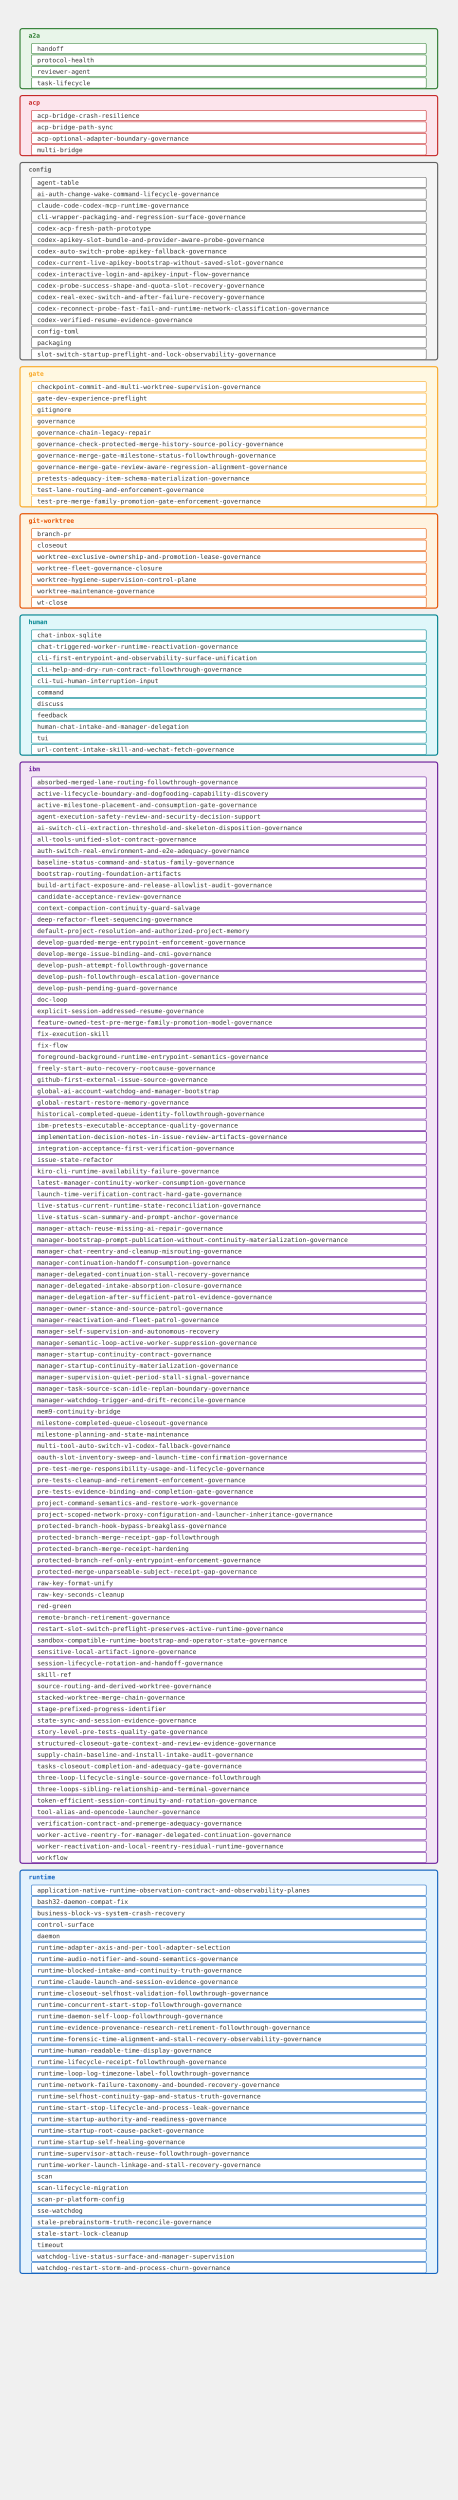
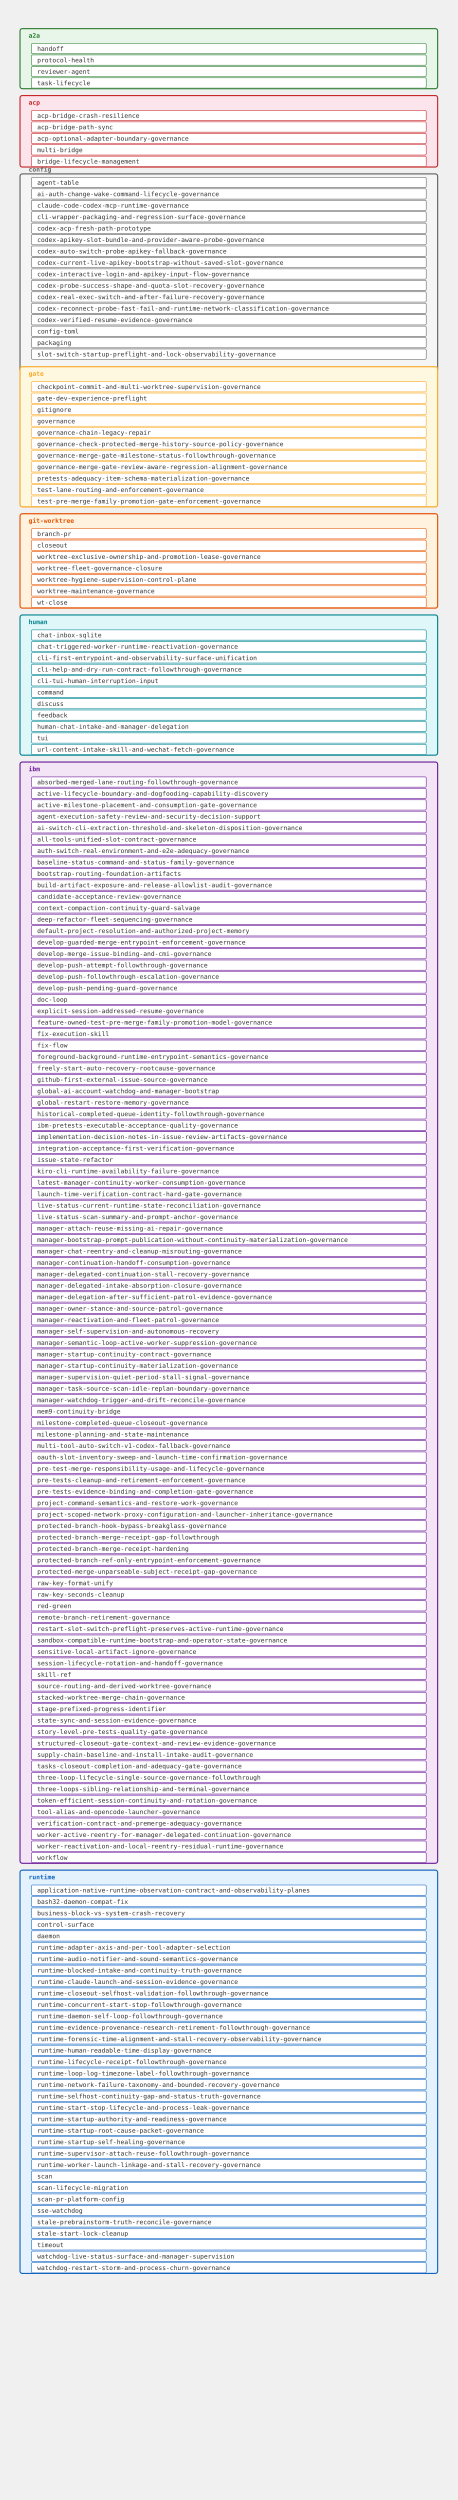
<svg xmlns="http://www.w3.org/2000/svg" viewBox="0 0 800 4370" width="800">
  <style>text { font-family: monospace; font-size: 11px; }</style>
  <rect id="epic-a2a" x="35" y="50" width="730" height="105" fill="#e8f5e9" stroke="#2e7d32" stroke-width="2" rx="4" />
  <text x="50" y="66" font-size="14" font-weight="bold" fill="#2e7d32">a2a</text>
  <rect id="story-handoff" x="55" y="76" width="690" height="18" fill="#fff" stroke="#2e7d32" stroke-width="1" rx="2" />
  <text x="65" y="89" fill="#333">handoff</text>
  <rect id="story-protocol-health" x="55" y="96" width="690" height="18" fill="#fff" stroke="#2e7d32" stroke-width="1" rx="2" />
  <text x="65" y="109" fill="#333">protocol-health</text>
  <rect id="story-reviewer-agent" x="55" y="116" width="690" height="18" fill="#fff" stroke="#2e7d32" stroke-width="1" rx="2" />
  <text x="65" y="129" fill="#333">reviewer-agent</text>
  <rect id="story-task-lifecycle" x="55" y="136" width="690" height="18" fill="#fff" stroke="#2e7d32" stroke-width="1" rx="2" />
  <text x="65" y="149" fill="#333">task-lifecycle</text>
-   <rect id="epic-acp" x="35" y="167" width="730" height="105" fill="#fce4ec" stroke="#c62828" stroke-width="2" rx="4" />
+   <rect id="epic-acp" x="35" y="167" width="730" height="125" fill="#fce4ec" stroke="#c62828" stroke-width="2" rx="4" />
  <text x="50" y="183" font-size="14" font-weight="bold" fill="#c62828">acp</text>
  <rect id="story-acp-bridge-crash-resilience" x="55" y="193" width="690" height="18" fill="#fff" stroke="#c62828" stroke-width="1" rx="2" />
  <text x="65" y="206" fill="#333">acp-bridge-crash-resilience</text>
  <rect id="story-acp-bridge-path-sync" x="55" y="213" width="690" height="18" fill="#fff" stroke="#c62828" stroke-width="1" rx="2" />
  <text x="65" y="226" fill="#333">acp-bridge-path-sync</text>
  <rect id="story-acp-optional-adapter-boundary-governance" x="55" y="233" width="690" height="18" fill="#fff" stroke="#c62828" stroke-width="1" rx="2" />
  <text x="65" y="246" fill="#333">acp-optional-adapter-boundary-governance</text>
  <rect id="story-multi-bridge" x="55" y="253" width="690" height="18" fill="#fff" stroke="#c62828" stroke-width="1" rx="2" />
  <text x="65" y="266" fill="#333">multi-bridge</text>
-   <rect id="epic-config" x="35" y="284" width="730" height="345" fill="#f5f5f5" stroke="#616161" stroke-width="2" rx="4" />
+   <rect id="story-bridge-lifecycle-management" x="55" y="273" width="690" height="18" fill="#fff" stroke="#c62828" stroke-width="1" rx="2" />
+   <text x="65" y="286" fill="#333">bridge-lifecycle-management</text>
+   <rect id="epic-config" x="35" y="304" width="730" height="345" fill="#f5f5f5" stroke="#616161" stroke-width="2" rx="4" />
  <text x="50" y="300" font-size="14" font-weight="bold" fill="#616161">config</text>
  <rect id="story-agent-table" x="55" y="310" width="690" height="18" fill="#fff" stroke="#616161" stroke-width="1" rx="2" />
  <text x="65" y="323" fill="#333">agent-table</text>
  <rect id="story-ai-auth-change-wake-command-lifecycle-governance" x="55" y="330" width="690" height="18" fill="#fff" stroke="#616161" stroke-width="1" rx="2" />
  <text x="65" y="343" fill="#333">ai-auth-change-wake-command-lifecycle-governance</text>
  <rect id="story-claude-code-codex-mcp-runtime-governance" x="55" y="350" width="690" height="18" fill="#fff" stroke="#616161" stroke-width="1" rx="2" />
  <text x="65" y="363" fill="#333">claude-code-codex-mcp-runtime-governance</text>
  <rect id="story-cli-wrapper-packaging-and-regression-surface-governance" x="55" y="370" width="690" height="18" fill="#fff" stroke="#616161" stroke-width="1" rx="2" />
  <text x="65" y="383" fill="#333">cli-wrapper-packaging-and-regression-surface-governance</text>
  <rect id="story-codex-acp-fresh-path-prototype" x="55" y="390" width="690" height="18" fill="#fff" stroke="#616161" stroke-width="1" rx="2" />
  <text x="65" y="403" fill="#333">codex-acp-fresh-path-prototype</text>
  <rect id="story-codex-apikey-slot-bundle-and-provider-aware-probe-governance" x="55" y="410" width="690" height="18" fill="#fff" stroke="#616161" stroke-width="1" rx="2" />
  <text x="65" y="423" fill="#333">codex-apikey-slot-bundle-and-provider-aware-probe-governance</text>
  <rect id="story-codex-auto-switch-probe-apikey-fallback-governance" x="55" y="430" width="690" height="18" fill="#fff" stroke="#616161" stroke-width="1" rx="2" />
  <text x="65" y="443" fill="#333">codex-auto-switch-probe-apikey-fallback-governance</text>
  <rect id="story-codex-current-live-apikey-bootstrap-without-saved-slot-governance" x="55" y="450" width="690" height="18" fill="#fff" stroke="#616161" stroke-width="1" rx="2" />
  <text x="65" y="463" fill="#333">codex-current-live-apikey-bootstrap-without-saved-slot-governance</text>
  <rect id="story-codex-interactive-login-and-apikey-input-flow-governance" x="55" y="470" width="690" height="18" fill="#fff" stroke="#616161" stroke-width="1" rx="2" />
  <text x="65" y="483" fill="#333">codex-interactive-login-and-apikey-input-flow-governance</text>
  <rect id="story-codex-probe-success-shape-and-quota-slot-recovery-governance" x="55" y="490" width="690" height="18" fill="#fff" stroke="#616161" stroke-width="1" rx="2" />
  <text x="65" y="503" fill="#333">codex-probe-success-shape-and-quota-slot-recovery-governance</text>
  <rect id="story-codex-real-exec-switch-and-after-failure-recovery-governance" x="55" y="510" width="690" height="18" fill="#fff" stroke="#616161" stroke-width="1" rx="2" />
  <text x="65" y="523" fill="#333">codex-real-exec-switch-and-after-failure-recovery-governance</text>
  <rect id="story-codex-reconnect-probe-fast-fail-and-runtime-network-classification-governance" x="55" y="530" width="690" height="18" fill="#fff" stroke="#616161" stroke-width="1" rx="2" />
  <text x="65" y="543" fill="#333">codex-reconnect-probe-fast-fail-and-runtime-network-classification-governance</text>
  <rect id="story-codex-verified-resume-evidence-governance" x="55" y="550" width="690" height="18" fill="#fff" stroke="#616161" stroke-width="1" rx="2" />
  <text x="65" y="563" fill="#333">codex-verified-resume-evidence-governance</text>
  <rect id="story-config-toml" x="55" y="570" width="690" height="18" fill="#fff" stroke="#616161" stroke-width="1" rx="2" />
  <text x="65" y="583" fill="#333">config-toml</text>
  <rect id="story-packaging" x="55" y="590" width="690" height="18" fill="#fff" stroke="#616161" stroke-width="1" rx="2" />
  <text x="65" y="603" fill="#333">packaging</text>
  <rect id="story-slot-switch-startup-preflight-and-lock-observability-governance" x="55" y="610" width="690" height="18" fill="#fff" stroke="#616161" stroke-width="1" rx="2" />
  <text x="65" y="623" fill="#333">slot-switch-startup-preflight-and-lock-observability-governance</text>
  <rect id="epic-gate" x="35" y="641" width="730" height="245" fill="#fff8e1" stroke="#f9a825" stroke-width="2" rx="4" />
  <text x="50" y="657" font-size="14" font-weight="bold" fill="#f9a825">gate</text>
  <rect id="story-checkpoint-commit-and-multi-worktree-supervision-governance" x="55" y="667" width="690" height="18" fill="#fff" stroke="#f9a825" stroke-width="1" rx="2" />
  <text x="65" y="680" fill="#333">checkpoint-commit-and-multi-worktree-supervision-governance</text>
  <rect id="story-gate-dev-experience-preflight" x="55" y="687" width="690" height="18" fill="#fff" stroke="#f9a825" stroke-width="1" rx="2" />
  <text x="65" y="700" fill="#333">gate-dev-experience-preflight</text>
  <rect id="story-gitignore" x="55" y="707" width="690" height="18" fill="#fff" stroke="#f9a825" stroke-width="1" rx="2" />
  <text x="65" y="720" fill="#333">gitignore</text>
  <rect id="story-governance" x="55" y="727" width="690" height="18" fill="#fff" stroke="#f9a825" stroke-width="1" rx="2" />
  <text x="65" y="740" fill="#333">governance</text>
  <rect id="story-governance-chain-legacy-repair" x="55" y="747" width="690" height="18" fill="#fff" stroke="#f9a825" stroke-width="1" rx="2" />
  <text x="65" y="760" fill="#333">governance-chain-legacy-repair</text>
  <rect id="story-governance-check-protected-merge-history-source-policy-governance" x="55" y="767" width="690" height="18" fill="#fff" stroke="#f9a825" stroke-width="1" rx="2" />
  <text x="65" y="780" fill="#333">governance-check-protected-merge-history-source-policy-governance</text>
  <rect id="story-governance-merge-gate-milestone-status-followthrough-governance" x="55" y="787" width="690" height="18" fill="#fff" stroke="#f9a825" stroke-width="1" rx="2" />
  <text x="65" y="800" fill="#333">governance-merge-gate-milestone-status-followthrough-governance</text>
  <rect id="story-governance-merge-gate-review-aware-regression-alignment-governance" x="55" y="807" width="690" height="18" fill="#fff" stroke="#f9a825" stroke-width="1" rx="2" />
  <text x="65" y="820" fill="#333">governance-merge-gate-review-aware-regression-alignment-governance</text>
  <rect id="story-pretests-adequacy-item-schema-materialization-governance" x="55" y="827" width="690" height="18" fill="#fff" stroke="#f9a825" stroke-width="1" rx="2" />
  <text x="65" y="840" fill="#333">pretests-adequacy-item-schema-materialization-governance</text>
  <rect id="story-test-lane-routing-and-enforcement-governance" x="55" y="847" width="690" height="18" fill="#fff" stroke="#f9a825" stroke-width="1" rx="2" />
  <text x="65" y="860" fill="#333">test-lane-routing-and-enforcement-governance</text>
  <rect id="story-test-pre-merge-family-promotion-gate-enforcement-governance" x="55" y="867" width="690" height="18" fill="#fff" stroke="#f9a825" stroke-width="1" rx="2" />
  <text x="65" y="880" fill="#333">test-pre-merge-family-promotion-gate-enforcement-governance</text>
  <rect id="epic-git-worktree" x="35" y="898" width="730" height="165" fill="#fff3e0" stroke="#e65100" stroke-width="2" rx="4" />
  <text x="50" y="914" font-size="14" font-weight="bold" fill="#e65100">git-worktree</text>
  <rect id="story-branch-pr" x="55" y="924" width="690" height="18" fill="#fff" stroke="#e65100" stroke-width="1" rx="2" />
  <text x="65" y="937" fill="#333">branch-pr</text>
  <rect id="story-closeout" x="55" y="944" width="690" height="18" fill="#fff" stroke="#e65100" stroke-width="1" rx="2" />
  <text x="65" y="957" fill="#333">closeout</text>
  <rect id="story-worktree-exclusive-ownership-and-promotion-lease-governance" x="55" y="964" width="690" height="18" fill="#fff" stroke="#e65100" stroke-width="1" rx="2" />
  <text x="65" y="977" fill="#333">worktree-exclusive-ownership-and-promotion-lease-governance</text>
  <rect id="story-worktree-fleet-governance-closure" x="55" y="984" width="690" height="18" fill="#fff" stroke="#e65100" stroke-width="1" rx="2" />
  <text x="65" y="997" fill="#333">worktree-fleet-governance-closure</text>
  <rect id="story-worktree-hygiene-supervision-control-plane" x="55" y="1004" width="690" height="18" fill="#fff" stroke="#e65100" stroke-width="1" rx="2" />
  <text x="65" y="1017" fill="#333">worktree-hygiene-supervision-control-plane</text>
  <rect id="story-worktree-maintenance-governance" x="55" y="1024" width="690" height="18" fill="#fff" stroke="#e65100" stroke-width="1" rx="2" />
  <text x="65" y="1037" fill="#333">worktree-maintenance-governance</text>
  <rect id="story-wt-close" x="55" y="1044" width="690" height="18" fill="#fff" stroke="#e65100" stroke-width="1" rx="2" />
  <text x="65" y="1057" fill="#333">wt-close</text>
  <rect id="epic-human" x="35" y="1075" width="730" height="245" fill="#e0f7fa" stroke="#00838f" stroke-width="2" rx="4" />
  <text x="50" y="1091" font-size="14" font-weight="bold" fill="#00838f">human</text>
  <rect id="story-chat-inbox-sqlite" x="55" y="1101" width="690" height="18" fill="#fff" stroke="#00838f" stroke-width="1" rx="2" />
  <text x="65" y="1114" fill="#333">chat-inbox-sqlite</text>
  <rect id="story-chat-triggered-worker-runtime-reactivation-governance" x="55" y="1121" width="690" height="18" fill="#fff" stroke="#00838f" stroke-width="1" rx="2" />
  <text x="65" y="1134" fill="#333">chat-triggered-worker-runtime-reactivation-governance</text>
  <rect id="story-cli-first-entrypoint-and-observability-surface-unification" x="55" y="1141" width="690" height="18" fill="#fff" stroke="#00838f" stroke-width="1" rx="2" />
  <text x="65" y="1154" fill="#333">cli-first-entrypoint-and-observability-surface-unification</text>
  <rect id="story-cli-help-and-dry-run-contract-followthrough-governance" x="55" y="1161" width="690" height="18" fill="#fff" stroke="#00838f" stroke-width="1" rx="2" />
  <text x="65" y="1174" fill="#333">cli-help-and-dry-run-contract-followthrough-governance</text>
  <rect id="story-cli-tui-human-interruption-input" x="55" y="1181" width="690" height="18" fill="#fff" stroke="#00838f" stroke-width="1" rx="2" />
  <text x="65" y="1194" fill="#333">cli-tui-human-interruption-input</text>
  <rect id="story-command" x="55" y="1201" width="690" height="18" fill="#fff" stroke="#00838f" stroke-width="1" rx="2" />
  <text x="65" y="1214" fill="#333">command</text>
  <rect id="story-discuss" x="55" y="1221" width="690" height="18" fill="#fff" stroke="#00838f" stroke-width="1" rx="2" />
  <text x="65" y="1234" fill="#333">discuss</text>
  <rect id="story-feedback" x="55" y="1241" width="690" height="18" fill="#fff" stroke="#00838f" stroke-width="1" rx="2" />
  <text x="65" y="1254" fill="#333">feedback</text>
  <rect id="story-human-chat-intake-and-manager-delegation" x="55" y="1261" width="690" height="18" fill="#fff" stroke="#00838f" stroke-width="1" rx="2" />
  <text x="65" y="1274" fill="#333">human-chat-intake-and-manager-delegation</text>
  <rect id="story-tui" x="55" y="1281" width="690" height="18" fill="#fff" stroke="#00838f" stroke-width="1" rx="2" />
  <text x="65" y="1294" fill="#333">tui</text>
  <rect id="story-url-content-intake-skill-and-wechat-fetch-governance" x="55" y="1301" width="690" height="18" fill="#fff" stroke="#00838f" stroke-width="1" rx="2" />
  <text x="65" y="1314" fill="#333">url-content-intake-skill-and-wechat-fetch-governance</text>
  <rect id="epic-ibm" x="35" y="1332" width="730" height="1925" fill="#f3e5f5" stroke="#6a1b9a" stroke-width="2" rx="4" />
  <text x="50" y="1348" font-size="14" font-weight="bold" fill="#6a1b9a">ibm</text>
  <rect id="story-absorbed-merged-lane-routing-followthrough-governance" x="55" y="1358" width="690" height="18" fill="#fff" stroke="#6a1b9a" stroke-width="1" rx="2" />
  <text x="65" y="1371" fill="#333">absorbed-merged-lane-routing-followthrough-governance</text>
  <rect id="story-active-lifecycle-boundary-and-dogfooding-capability-discovery" x="55" y="1378" width="690" height="18" fill="#fff" stroke="#6a1b9a" stroke-width="1" rx="2" />
  <text x="65" y="1391" fill="#333">active-lifecycle-boundary-and-dogfooding-capability-discovery</text>
  <rect id="story-active-milestone-placement-and-consumption-gate-governance" x="55" y="1398" width="690" height="18" fill="#fff" stroke="#6a1b9a" stroke-width="1" rx="2" />
  <text x="65" y="1411" fill="#333">active-milestone-placement-and-consumption-gate-governance</text>
  <rect id="story-agent-execution-safety-review-and-security-decision-support" x="55" y="1418" width="690" height="18" fill="#fff" stroke="#6a1b9a" stroke-width="1" rx="2" />
  <text x="65" y="1431" fill="#333">agent-execution-safety-review-and-security-decision-support</text>
  <rect id="story-ai-switch-cli-extraction-threshold-and-skeleton-disposition-governance" x="55" y="1438" width="690" height="18" fill="#fff" stroke="#6a1b9a" stroke-width="1" rx="2" />
  <text x="65" y="1451" fill="#333">ai-switch-cli-extraction-threshold-and-skeleton-disposition-governance</text>
  <rect id="story-all-tools-unified-slot-contract-governance" x="55" y="1458" width="690" height="18" fill="#fff" stroke="#6a1b9a" stroke-width="1" rx="2" />
  <text x="65" y="1471" fill="#333">all-tools-unified-slot-contract-governance</text>
  <rect id="story-auth-switch-real-environment-and-e2e-adequacy-governance" x="55" y="1478" width="690" height="18" fill="#fff" stroke="#6a1b9a" stroke-width="1" rx="2" />
  <text x="65" y="1491" fill="#333">auth-switch-real-environment-and-e2e-adequacy-governance</text>
  <rect id="story-baseline-status-command-and-status-family-governance" x="55" y="1498" width="690" height="18" fill="#fff" stroke="#6a1b9a" stroke-width="1" rx="2" />
  <text x="65" y="1511" fill="#333">baseline-status-command-and-status-family-governance</text>
  <rect id="story-bootstrap-routing-foundation-artifacts" x="55" y="1518" width="690" height="18" fill="#fff" stroke="#6a1b9a" stroke-width="1" rx="2" />
  <text x="65" y="1531" fill="#333">bootstrap-routing-foundation-artifacts</text>
  <rect id="story-build-artifact-exposure-and-release-allowlist-audit-governance" x="55" y="1538" width="690" height="18" fill="#fff" stroke="#6a1b9a" stroke-width="1" rx="2" />
  <text x="65" y="1551" fill="#333">build-artifact-exposure-and-release-allowlist-audit-governance</text>
  <rect id="story-candidate-acceptance-review-governance" x="55" y="1558" width="690" height="18" fill="#fff" stroke="#6a1b9a" stroke-width="1" rx="2" />
  <text x="65" y="1571" fill="#333">candidate-acceptance-review-governance</text>
  <rect id="story-context-compaction-continuity-guard-salvage" x="55" y="1578" width="690" height="18" fill="#fff" stroke="#6a1b9a" stroke-width="1" rx="2" />
  <text x="65" y="1591" fill="#333">context-compaction-continuity-guard-salvage</text>
  <rect id="story-deep-refactor-fleet-sequencing-governance" x="55" y="1598" width="690" height="18" fill="#fff" stroke="#6a1b9a" stroke-width="1" rx="2" />
  <text x="65" y="1611" fill="#333">deep-refactor-fleet-sequencing-governance</text>
  <rect id="story-default-project-resolution-and-authorized-project-memory" x="55" y="1618" width="690" height="18" fill="#fff" stroke="#6a1b9a" stroke-width="1" rx="2" />
  <text x="65" y="1631" fill="#333">default-project-resolution-and-authorized-project-memory</text>
  <rect id="story-develop-guarded-merge-entrypoint-enforcement-governance" x="55" y="1638" width="690" height="18" fill="#fff" stroke="#6a1b9a" stroke-width="1" rx="2" />
  <text x="65" y="1651" fill="#333">develop-guarded-merge-entrypoint-enforcement-governance</text>
  <rect id="story-develop-merge-issue-binding-and-cmi-governance" x="55" y="1658" width="690" height="18" fill="#fff" stroke="#6a1b9a" stroke-width="1" rx="2" />
  <text x="65" y="1671" fill="#333">develop-merge-issue-binding-and-cmi-governance</text>
  <rect id="story-develop-push-attempt-followthrough-governance" x="55" y="1678" width="690" height="18" fill="#fff" stroke="#6a1b9a" stroke-width="1" rx="2" />
  <text x="65" y="1691" fill="#333">develop-push-attempt-followthrough-governance</text>
  <rect id="story-develop-push-followthrough-escalation-governance" x="55" y="1698" width="690" height="18" fill="#fff" stroke="#6a1b9a" stroke-width="1" rx="2" />
  <text x="65" y="1711" fill="#333">develop-push-followthrough-escalation-governance</text>
  <rect id="story-develop-push-pending-guard-governance" x="55" y="1718" width="690" height="18" fill="#fff" stroke="#6a1b9a" stroke-width="1" rx="2" />
  <text x="65" y="1731" fill="#333">develop-push-pending-guard-governance</text>
  <rect id="story-doc-loop" x="55" y="1738" width="690" height="18" fill="#fff" stroke="#6a1b9a" stroke-width="1" rx="2" />
  <text x="65" y="1751" fill="#333">doc-loop</text>
  <rect id="story-explicit-session-addressed-resume-governance" x="55" y="1758" width="690" height="18" fill="#fff" stroke="#6a1b9a" stroke-width="1" rx="2" />
  <text x="65" y="1771" fill="#333">explicit-session-addressed-resume-governance</text>
  <rect id="story-feature-owned-test-pre-merge-family-promotion-model-governance" x="55" y="1778" width="690" height="18" fill="#fff" stroke="#6a1b9a" stroke-width="1" rx="2" />
  <text x="65" y="1791" fill="#333">feature-owned-test-pre-merge-family-promotion-model-governance</text>
  <rect id="story-fix-execution-skill" x="55" y="1798" width="690" height="18" fill="#fff" stroke="#6a1b9a" stroke-width="1" rx="2" />
  <text x="65" y="1811" fill="#333">fix-execution-skill</text>
  <rect id="story-fix-flow" x="55" y="1818" width="690" height="18" fill="#fff" stroke="#6a1b9a" stroke-width="1" rx="2" />
  <text x="65" y="1831" fill="#333">fix-flow</text>
  <rect id="story-foreground-background-runtime-entrypoint-semantics-governance" x="55" y="1838" width="690" height="18" fill="#fff" stroke="#6a1b9a" stroke-width="1" rx="2" />
  <text x="65" y="1851" fill="#333">foreground-background-runtime-entrypoint-semantics-governance</text>
  <rect id="story-freely-start-auto-recovery-rootcause-governance" x="55" y="1858" width="690" height="18" fill="#fff" stroke="#6a1b9a" stroke-width="1" rx="2" />
  <text x="65" y="1871" fill="#333">freely-start-auto-recovery-rootcause-governance</text>
  <rect id="story-github-first-external-issue-source-governance" x="55" y="1878" width="690" height="18" fill="#fff" stroke="#6a1b9a" stroke-width="1" rx="2" />
  <text x="65" y="1891" fill="#333">github-first-external-issue-source-governance</text>
  <rect id="story-global-ai-account-watchdog-and-manager-bootstrap" x="55" y="1898" width="690" height="18" fill="#fff" stroke="#6a1b9a" stroke-width="1" rx="2" />
  <text x="65" y="1911" fill="#333">global-ai-account-watchdog-and-manager-bootstrap</text>
  <rect id="story-global-restart-restore-memory-governance" x="55" y="1918" width="690" height="18" fill="#fff" stroke="#6a1b9a" stroke-width="1" rx="2" />
  <text x="65" y="1931" fill="#333">global-restart-restore-memory-governance</text>
  <rect id="story-historical-completed-queue-identity-followthrough-governance" x="55" y="1938" width="690" height="18" fill="#fff" stroke="#6a1b9a" stroke-width="1" rx="2" />
  <text x="65" y="1951" fill="#333">historical-completed-queue-identity-followthrough-governance</text>
  <rect id="story-ibm-pretests-executable-acceptance-quality-governance" x="55" y="1958" width="690" height="18" fill="#fff" stroke="#6a1b9a" stroke-width="1" rx="2" />
  <rect id="story-b2-governance" x="55" y="1978" width="690" height="18" fill="#fff" stroke="#6a1b9a" stroke-width="1" rx="2" />
  <text x="65" y="1971" fill="#333">ibm-pretests-executable-acceptance-quality-governance</text>
  <rect id="story-implementation-decision-notes-in-issue-review-artifacts-governance" x="55" y="1978" width="690" height="18" fill="#fff" stroke="#6a1b9a" stroke-width="1" rx="2" />
  <text x="65" y="1991" fill="#333">implementation-decision-notes-in-issue-review-artifacts-governance</text>
  <rect id="story-integration-acceptance-first-verification-governance" x="55" y="1998" width="690" height="18" fill="#fff" stroke="#6a1b9a" stroke-width="1" rx="2" />
  <text x="65" y="2011" fill="#333">integration-acceptance-first-verification-governance</text>
  <rect id="story-issue-state-refactor" x="55" y="2018" width="690" height="18" fill="#fff" stroke="#6a1b9a" stroke-width="1" rx="2" />
  <text x="65" y="2031" fill="#333">issue-state-refactor</text>
  <rect id="story-kiro-cli-runtime-availability-failure-governance" x="55" y="2038" width="690" height="18" fill="#fff" stroke="#6a1b9a" stroke-width="1" rx="2" />
  <text x="65" y="2051" fill="#333">kiro-cli-runtime-availability-failure-governance</text>
  <rect id="story-latest-manager-continuity-worker-consumption-governance" x="55" y="2058" width="690" height="18" fill="#fff" stroke="#6a1b9a" stroke-width="1" rx="2" />
  <text x="65" y="2071" fill="#333">latest-manager-continuity-worker-consumption-governance</text>
  <rect id="story-launch-time-verification-contract-hard-gate-governance" x="55" y="2078" width="690" height="18" fill="#fff" stroke="#6a1b9a" stroke-width="1" rx="2" />
  <text x="65" y="2091" fill="#333">launch-time-verification-contract-hard-gate-governance</text>
  <rect id="story-live-status-current-runtime-state-reconciliation-governance" x="55" y="2098" width="690" height="18" fill="#fff" stroke="#6a1b9a" stroke-width="1" rx="2" />
  <text x="65" y="2111" fill="#333">live-status-current-runtime-state-reconciliation-governance</text>
  <rect id="story-live-status-scan-summary-and-prompt-anchor-governance" x="55" y="2118" width="690" height="18" fill="#fff" stroke="#6a1b9a" stroke-width="1" rx="2" />
  <text x="65" y="2131" fill="#333">live-status-scan-summary-and-prompt-anchor-governance</text>
  <rect id="story-manager-attach-reuse-missing-ai-repair-governance" x="55" y="2138" width="690" height="18" fill="#fff" stroke="#6a1b9a" stroke-width="1" rx="2" />
  <text x="65" y="2151" fill="#333">manager-attach-reuse-missing-ai-repair-governance</text>
  <rect id="story-manager-bootstrap-prompt-publication-without-continuity-materialization-governance" x="55" y="2158" width="690" height="18" fill="#fff" stroke="#6a1b9a" stroke-width="1" rx="2" />
  <text x="65" y="2171" fill="#333">manager-bootstrap-prompt-publication-without-continuity-materialization-governance</text>
  <rect id="story-manager-chat-reentry-and-cleanup-misrouting-governance" x="55" y="2178" width="690" height="18" fill="#fff" stroke="#6a1b9a" stroke-width="1" rx="2" />
  <text x="65" y="2191" fill="#333">manager-chat-reentry-and-cleanup-misrouting-governance</text>
  <rect id="story-manager-continuation-handoff-consumption-governance" x="55" y="2198" width="690" height="18" fill="#fff" stroke="#6a1b9a" stroke-width="1" rx="2" />
  <text x="65" y="2211" fill="#333">manager-continuation-handoff-consumption-governance</text>
  <rect id="story-manager-delegated-continuation-stall-recovery-governance" x="55" y="2218" width="690" height="18" fill="#fff" stroke="#6a1b9a" stroke-width="1" rx="2" />
  <text x="65" y="2231" fill="#333">manager-delegated-continuation-stall-recovery-governance</text>
  <rect id="story-manager-delegated-intake-absorption-closure-governance" x="55" y="2238" width="690" height="18" fill="#fff" stroke="#6a1b9a" stroke-width="1" rx="2" />
  <text x="65" y="2251" fill="#333">manager-delegated-intake-absorption-closure-governance</text>
  <rect id="story-manager-delegation-after-sufficient-patrol-evidence-governance" x="55" y="2258" width="690" height="18" fill="#fff" stroke="#6a1b9a" stroke-width="1" rx="2" />
  <text x="65" y="2271" fill="#333">manager-delegation-after-sufficient-patrol-evidence-governance</text>
  <rect id="story-manager-owner-stance-and-source-patrol-governance" x="55" y="2278" width="690" height="18" fill="#fff" stroke="#6a1b9a" stroke-width="1" rx="2" />
  <text x="65" y="2291" fill="#333">manager-owner-stance-and-source-patrol-governance</text>
  <rect id="story-manager-reactivation-and-fleet-patrol-governance" x="55" y="2298" width="690" height="18" fill="#fff" stroke="#6a1b9a" stroke-width="1" rx="2" />
  <text x="65" y="2311" fill="#333">manager-reactivation-and-fleet-patrol-governance</text>
  <rect id="story-manager-self-supervision-and-autonomous-recovery" x="55" y="2318" width="690" height="18" fill="#fff" stroke="#6a1b9a" stroke-width="1" rx="2" />
  <text x="65" y="2331" fill="#333">manager-self-supervision-and-autonomous-recovery</text>
  <rect id="story-manager-semantic-loop-active-worker-suppression-governance" x="55" y="2338" width="690" height="18" fill="#fff" stroke="#6a1b9a" stroke-width="1" rx="2" />
  <text x="65" y="2351" fill="#333">manager-semantic-loop-active-worker-suppression-governance</text>
  <rect id="story-manager-startup-continuity-contract-governance" x="55" y="2358" width="690" height="18" fill="#fff" stroke="#6a1b9a" stroke-width="1" rx="2" />
  <text x="65" y="2371" fill="#333">manager-startup-continuity-contract-governance</text>
  <rect id="story-manager-startup-continuity-materialization-governance" x="55" y="2378" width="690" height="18" fill="#fff" stroke="#6a1b9a" stroke-width="1" rx="2" />
  <text x="65" y="2391" fill="#333">manager-startup-continuity-materialization-governance</text>
  <rect id="story-manager-supervision-quiet-period-stall-signal-governance" x="55" y="2398" width="690" height="18" fill="#fff" stroke="#6a1b9a" stroke-width="1" rx="2" />
  <text x="65" y="2411" fill="#333">manager-supervision-quiet-period-stall-signal-governance</text>
  <rect id="story-manager-task-source-scan-idle-replan-boundary-governance" x="55" y="2418" width="690" height="18" fill="#fff" stroke="#6a1b9a" stroke-width="1" rx="2" />
  <text x="65" y="2431" fill="#333">manager-task-source-scan-idle-replan-boundary-governance</text>
  <rect id="story-manager-watchdog-trigger-and-drift-reconcile-governance" x="55" y="2438" width="690" height="18" fill="#fff" stroke="#6a1b9a" stroke-width="1" rx="2" />
  <text x="65" y="2451" fill="#333">manager-watchdog-trigger-and-drift-reconcile-governance</text>
  <rect id="story-mem9-continuity-bridge" x="55" y="2458" width="690" height="18" fill="#fff" stroke="#6a1b9a" stroke-width="1" rx="2" />
  <text x="65" y="2471" fill="#333">mem9-continuity-bridge</text>
  <rect id="story-milestone-completed-queue-closeout-governance" x="55" y="2478" width="690" height="18" fill="#fff" stroke="#6a1b9a" stroke-width="1" rx="2" />
  <text x="65" y="2491" fill="#333">milestone-completed-queue-closeout-governance</text>
  <rect id="story-milestone-planning-and-state-maintenance" x="55" y="2498" width="690" height="18" fill="#fff" stroke="#6a1b9a" stroke-width="1" rx="2" />
  <text x="65" y="2511" fill="#333">milestone-planning-and-state-maintenance</text>
  <rect id="story-multi-tool-auto-switch-v1-codex-fallback-governance" x="55" y="2518" width="690" height="18" fill="#fff" stroke="#6a1b9a" stroke-width="1" rx="2" />
  <text x="65" y="2531" fill="#333">multi-tool-auto-switch-v1-codex-fallback-governance</text>
  <rect id="story-oauth-slot-inventory-sweep-and-launch-time-confirmation-governance" x="55" y="2538" width="690" height="18" fill="#fff" stroke="#6a1b9a" stroke-width="1" rx="2" />
  <text x="65" y="2551" fill="#333">oauth-slot-inventory-sweep-and-launch-time-confirmation-governance</text>
  <rect id="story-pre-test-merge-responsibility-usage-and-lifecycle-governance" x="55" y="2558" width="690" height="18" fill="#fff" stroke="#6a1b9a" stroke-width="1" rx="2" />
  <text x="65" y="2571" fill="#333">pre-test-merge-responsibility-usage-and-lifecycle-governance</text>
  <rect id="story-pre-tests-cleanup-and-retirement-enforcement-governance" x="55" y="2578" width="690" height="18" fill="#fff" stroke="#6a1b9a" stroke-width="1" rx="2" />
  <text x="65" y="2591" fill="#333">pre-tests-cleanup-and-retirement-enforcement-governance</text>
  <rect id="story-pre-tests-evidence-binding-and-completion-gate-governance" x="55" y="2598" width="690" height="18" fill="#fff" stroke="#6a1b9a" stroke-width="1" rx="2" />
  <text x="65" y="2611" fill="#333">pre-tests-evidence-binding-and-completion-gate-governance</text>
  <rect id="story-project-command-semantics-and-restore-work-governance" x="55" y="2618" width="690" height="18" fill="#fff" stroke="#6a1b9a" stroke-width="1" rx="2" />
  <text x="65" y="2631" fill="#333">project-command-semantics-and-restore-work-governance</text>
  <rect id="story-project-scoped-network-proxy-configuration-and-launcher-inheritance-governance" x="55" y="2638" width="690" height="18" fill="#fff" stroke="#6a1b9a" stroke-width="1" rx="2" />
  <text x="65" y="2651" fill="#333">project-scoped-network-proxy-configuration-and-launcher-inheritance-governance</text>
  <rect id="story-protected-branch-hook-bypass-breakglass-governance" x="55" y="2658" width="690" height="18" fill="#fff" stroke="#6a1b9a" stroke-width="1" rx="2" />
  <text x="65" y="2671" fill="#333">protected-branch-hook-bypass-breakglass-governance</text>
  <rect id="story-protected-branch-merge-receipt-gap-followthrough" x="55" y="2678" width="690" height="18" fill="#fff" stroke="#6a1b9a" stroke-width="1" rx="2" />
  <text x="65" y="2691" fill="#333">protected-branch-merge-receipt-gap-followthrough</text>
  <rect id="story-protected-branch-merge-receipt-hardening" x="55" y="2698" width="690" height="18" fill="#fff" stroke="#6a1b9a" stroke-width="1" rx="2" />
  <text x="65" y="2711" fill="#333">protected-branch-merge-receipt-hardening</text>
  <rect id="story-protected-branch-ref-only-entrypoint-enforcement-governance" x="55" y="2718" width="690" height="18" fill="#fff" stroke="#6a1b9a" stroke-width="1" rx="2" />
  <text x="65" y="2731" fill="#333">protected-branch-ref-only-entrypoint-enforcement-governance</text>
  <rect id="story-protected-merge-unparseable-subject-receipt-gap-governance" x="55" y="2738" width="690" height="18" fill="#fff" stroke="#6a1b9a" stroke-width="1" rx="2" />
  <text x="65" y="2751" fill="#333">protected-merge-unparseable-subject-receipt-gap-governance</text>
  <rect id="story-raw-key-format-unify" x="55" y="2758" width="690" height="18" fill="#fff" stroke="#6a1b9a" stroke-width="1" rx="2" />
  <text x="65" y="2771" fill="#333">raw-key-format-unify</text>
  <rect id="story-raw-key-seconds-cleanup" x="55" y="2778" width="690" height="18" fill="#fff" stroke="#6a1b9a" stroke-width="1" rx="2" />
  <text x="65" y="2791" fill="#333">raw-key-seconds-cleanup</text>
  <rect id="story-red-green" x="55" y="2798" width="690" height="18" fill="#fff" stroke="#6a1b9a" stroke-width="1" rx="2" />
  <text x="65" y="2811" fill="#333">red-green</text>
  <rect id="story-remote-branch-retirement-governance" x="55" y="2818" width="690" height="18" fill="#fff" stroke="#6a1b9a" stroke-width="1" rx="2" />
  <text x="65" y="2831" fill="#333">remote-branch-retirement-governance</text>
  <rect id="story-restart-slot-switch-preflight-preserves-active-runtime-governance" x="55" y="2838" width="690" height="18" fill="#fff" stroke="#6a1b9a" stroke-width="1" rx="2" />
  <text x="65" y="2851" fill="#333">restart-slot-switch-preflight-preserves-active-runtime-governance</text>
  <rect id="story-sandbox-compatible-runtime-bootstrap-and-operator-state-governance" x="55" y="2858" width="690" height="18" fill="#fff" stroke="#6a1b9a" stroke-width="1" rx="2" />
  <text x="65" y="2871" fill="#333">sandbox-compatible-runtime-bootstrap-and-operator-state-governance</text>
  <rect id="story-sensitive-local-artifact-ignore-governance" x="55" y="2878" width="690" height="18" fill="#fff" stroke="#6a1b9a" stroke-width="1" rx="2" />
  <text x="65" y="2891" fill="#333">sensitive-local-artifact-ignore-governance</text>
  <rect id="story-session-lifecycle-rotation-and-handoff-governance" x="55" y="2898" width="690" height="18" fill="#fff" stroke="#6a1b9a" stroke-width="1" rx="2" />
  <text x="65" y="2911" fill="#333">session-lifecycle-rotation-and-handoff-governance</text>
  <rect id="story-skill-ref" x="55" y="2918" width="690" height="18" fill="#fff" stroke="#6a1b9a" stroke-width="1" rx="2" />
  <text x="65" y="2931" fill="#333">skill-ref</text>
  <rect id="story-source-routing-and-derived-worktree-governance" x="55" y="2938" width="690" height="18" fill="#fff" stroke="#6a1b9a" stroke-width="1" rx="2" />
  <text x="65" y="2951" fill="#333">source-routing-and-derived-worktree-governance</text>
  <rect id="story-stacked-worktree-merge-chain-governance" x="55" y="2958" width="690" height="18" fill="#fff" stroke="#6a1b9a" stroke-width="1" rx="2" />
  <text x="65" y="2971" fill="#333">stacked-worktree-merge-chain-governance</text>
  <rect id="story-stage-prefixed-progress-identifier" x="55" y="2978" width="690" height="18" fill="#fff" stroke="#6a1b9a" stroke-width="1" rx="2" />
  <text x="65" y="2991" fill="#333">stage-prefixed-progress-identifier</text>
  <rect id="story-state-sync-and-session-evidence-governance" x="55" y="2998" width="690" height="18" fill="#fff" stroke="#6a1b9a" stroke-width="1" rx="2" />
  <text x="65" y="3011" fill="#333">state-sync-and-session-evidence-governance</text>
  <rect id="story-story-level-pre-tests-quality-gate-governance" x="55" y="3018" width="690" height="18" fill="#fff" stroke="#6a1b9a" stroke-width="1" rx="2" />
  <text x="65" y="3031" fill="#333">story-level-pre-tests-quality-gate-governance</text>
  <rect id="story-structured-closeout-gate-context-and-review-evidence-governance" x="55" y="3038" width="690" height="18" fill="#fff" stroke="#6a1b9a" stroke-width="1" rx="2" />
  <text x="65" y="3051" fill="#333">structured-closeout-gate-context-and-review-evidence-governance</text>
  <rect id="story-supply-chain-baseline-and-install-intake-audit-governance" x="55" y="3058" width="690" height="18" fill="#fff" stroke="#6a1b9a" stroke-width="1" rx="2" />
  <text x="65" y="3071" fill="#333">supply-chain-baseline-and-install-intake-audit-governance</text>
  <rect id="story-tasks-closeout-completion-and-adequacy-gate-governance" x="55" y="3078" width="690" height="18" fill="#fff" stroke="#6a1b9a" stroke-width="1" rx="2" />
  <text x="65" y="3091" fill="#333">tasks-closeout-completion-and-adequacy-gate-governance</text>
  <rect id="story-three-loop-lifecycle-single-source-governance-followthrough" x="55" y="3098" width="690" height="18" fill="#fff" stroke="#6a1b9a" stroke-width="1" rx="2" />
  <text x="65" y="3111" fill="#333">three-loop-lifecycle-single-source-governance-followthrough</text>
  <rect id="story-three-loops-sibling-relationship-and-terminal-governance" x="55" y="3118" width="690" height="18" fill="#fff" stroke="#6a1b9a" stroke-width="1" rx="2" />
  <text x="65" y="3131" fill="#333">three-loops-sibling-relationship-and-terminal-governance</text>
  <rect id="story-token-efficient-session-continuity-and-rotation-governance" x="55" y="3138" width="690" height="18" fill="#fff" stroke="#6a1b9a" stroke-width="1" rx="2" />
  <text x="65" y="3151" fill="#333">token-efficient-session-continuity-and-rotation-governance</text>
  <rect id="story-tool-alias-and-opencode-launcher-governance" x="55" y="3158" width="690" height="18" fill="#fff" stroke="#6a1b9a" stroke-width="1" rx="2" />
  <text x="65" y="3171" fill="#333">tool-alias-and-opencode-launcher-governance</text>
  <rect id="story-verification-contract-and-premerge-adequacy-governance" x="55" y="3178" width="690" height="18" fill="#fff" stroke="#6a1b9a" stroke-width="1" rx="2" />
  <text x="65" y="3191" fill="#333">verification-contract-and-premerge-adequacy-governance</text>
  <rect id="story-worker-active-reentry-for-manager-delegated-continuation-governance" x="55" y="3198" width="690" height="18" fill="#fff" stroke="#6a1b9a" stroke-width="1" rx="2" />
  <text x="65" y="3211" fill="#333">worker-active-reentry-for-manager-delegated-continuation-governance</text>
  <rect id="story-worker-reactivation-and-local-reentry-residual-runtime-governance" x="55" y="3218" width="690" height="18" fill="#fff" stroke="#6a1b9a" stroke-width="1" rx="2" />
  <text x="65" y="3231" fill="#333">worker-reactivation-and-local-reentry-residual-runtime-governance</text>
  <rect id="story-workflow" x="55" y="3238" width="690" height="18" fill="#fff" stroke="#6a1b9a" stroke-width="1" rx="2" />
  <text x="65" y="3251" fill="#333">workflow</text>
  <rect id="epic-runtime" x="35" y="3269" width="730" height="705" fill="#e3f2fd" stroke="#1565c0" stroke-width="2" rx="4" />
  <text x="50" y="3285" font-size="14" font-weight="bold" fill="#1565c0">runtime</text>
  <rect id="story-application-native-runtime-observation-contract-and-observability-planes" x="55" y="3295" width="690" height="18" fill="#fff" stroke="#1565c0" stroke-width="1" rx="2" />
  <text x="65" y="3308" fill="#333">application-native-runtime-observation-contract-and-observability-planes</text>
  <rect id="story-bash32-daemon-compat-fix" x="55" y="3315" width="690" height="18" fill="#fff" stroke="#1565c0" stroke-width="1" rx="2" />
  <text x="65" y="3328" fill="#333">bash32-daemon-compat-fix</text>
  <rect id="story-business-block-vs-system-crash-recovery" x="55" y="3335" width="690" height="18" fill="#fff" stroke="#1565c0" stroke-width="1" rx="2" />
  <text x="65" y="3348" fill="#333">business-block-vs-system-crash-recovery</text>
  <rect id="story-control-surface" x="55" y="3355" width="690" height="18" fill="#fff" stroke="#1565c0" stroke-width="1" rx="2" />
  <text x="65" y="3368" fill="#333">control-surface</text>
  <rect id="story-daemon" x="55" y="3375" width="690" height="18" fill="#fff" stroke="#1565c0" stroke-width="1" rx="2" />
  <text x="65" y="3388" fill="#333">daemon</text>
  <rect id="story-runtime-adapter-axis-and-per-tool-adapter-selection" x="55" y="3395" width="690" height="18" fill="#fff" stroke="#1565c0" stroke-width="1" rx="2" />
  <text x="65" y="3408" fill="#333">runtime-adapter-axis-and-per-tool-adapter-selection</text>
  <rect id="story-runtime-audio-notifier-and-sound-semantics-governance" x="55" y="3415" width="690" height="18" fill="#fff" stroke="#1565c0" stroke-width="1" rx="2" />
  <text x="65" y="3428" fill="#333">runtime-audio-notifier-and-sound-semantics-governance</text>
  <rect id="story-runtime-blocked-intake-and-continuity-truth-governance" x="55" y="3435" width="690" height="18" fill="#fff" stroke="#1565c0" stroke-width="1" rx="2" />
  <text x="65" y="3448" fill="#333">runtime-blocked-intake-and-continuity-truth-governance</text>
  <rect id="story-runtime-claude-launch-and-session-evidence-governance" x="55" y="3455" width="690" height="18" fill="#fff" stroke="#1565c0" stroke-width="1" rx="2" />
  <text x="65" y="3468" fill="#333">runtime-claude-launch-and-session-evidence-governance</text>
  <rect id="story-runtime-closeout-selfhost-validation-followthrough-governance" x="55" y="3475" width="690" height="18" fill="#fff" stroke="#1565c0" stroke-width="1" rx="2" />
  <text x="65" y="3488" fill="#333">runtime-closeout-selfhost-validation-followthrough-governance</text>
  <rect id="story-runtime-concurrent-start-stop-followthrough-governance" x="55" y="3495" width="690" height="18" fill="#fff" stroke="#1565c0" stroke-width="1" rx="2" />
  <text x="65" y="3508" fill="#333">runtime-concurrent-start-stop-followthrough-governance</text>
  <rect id="story-runtime-daemon-self-loop-followthrough-governance" x="55" y="3515" width="690" height="18" fill="#fff" stroke="#1565c0" stroke-width="1" rx="2" />
  <text x="65" y="3528" fill="#333">runtime-daemon-self-loop-followthrough-governance</text>
  <rect id="story-runtime-evidence-provenance-research-retirement-followthrough-governance" x="55" y="3535" width="690" height="18" fill="#fff" stroke="#1565c0" stroke-width="1" rx="2" />
  <text x="65" y="3548" fill="#333">runtime-evidence-provenance-research-retirement-followthrough-governance</text>
  <rect id="story-runtime-forensic-time-alignment-and-stall-recovery-observability-governance" x="55" y="3555" width="690" height="18" fill="#fff" stroke="#1565c0" stroke-width="1" rx="2" />
  <text x="65" y="3568" fill="#333">runtime-forensic-time-alignment-and-stall-recovery-observability-governance</text>
  <rect id="story-runtime-human-readable-time-display-governance" x="55" y="3575" width="690" height="18" fill="#fff" stroke="#1565c0" stroke-width="1" rx="2" />
  <text x="65" y="3588" fill="#333">runtime-human-readable-time-display-governance</text>
  <rect id="story-runtime-lifecycle-receipt-followthrough-governance" x="55" y="3595" width="690" height="18" fill="#fff" stroke="#1565c0" stroke-width="1" rx="2" />
  <text x="65" y="3608" fill="#333">runtime-lifecycle-receipt-followthrough-governance</text>
  <rect id="story-runtime-loop-log-timezone-label-followthrough-governance" x="55" y="3615" width="690" height="18" fill="#fff" stroke="#1565c0" stroke-width="1" rx="2" />
  <text x="65" y="3628" fill="#333">runtime-loop-log-timezone-label-followthrough-governance</text>
  <rect id="story-runtime-network-failure-taxonomy-and-bounded-recovery-governance" x="55" y="3635" width="690" height="18" fill="#fff" stroke="#1565c0" stroke-width="1" rx="2" />
  <text x="65" y="3648" fill="#333">runtime-network-failure-taxonomy-and-bounded-recovery-governance</text>
  <rect id="story-runtime-selfhost-continuity-gap-and-status-truth-governance" x="55" y="3655" width="690" height="18" fill="#fff" stroke="#1565c0" stroke-width="1" rx="2" />
  <text x="65" y="3668" fill="#333">runtime-selfhost-continuity-gap-and-status-truth-governance</text>
  <rect id="story-runtime-start-stop-lifecycle-and-process-leak-governance" x="55" y="3675" width="690" height="18" fill="#fff" stroke="#1565c0" stroke-width="1" rx="2" />
  <text x="65" y="3688" fill="#333">runtime-start-stop-lifecycle-and-process-leak-governance</text>
  <rect id="story-runtime-startup-authority-and-readiness-governance" x="55" y="3695" width="690" height="18" fill="#fff" stroke="#1565c0" stroke-width="1" rx="2" />
  <text x="65" y="3708" fill="#333">runtime-startup-authority-and-readiness-governance</text>
  <rect id="story-runtime-startup-root-cause-packet-governance" x="55" y="3715" width="690" height="18" fill="#fff" stroke="#1565c0" stroke-width="1" rx="2" />
  <text x="65" y="3728" fill="#333">runtime-startup-root-cause-packet-governance</text>
  <rect id="story-runtime-startup-self-healing-governance" x="55" y="3735" width="690" height="18" fill="#fff" stroke="#1565c0" stroke-width="1" rx="2" />
  <text x="65" y="3748" fill="#333">runtime-startup-self-healing-governance</text>
  <rect id="story-runtime-supervisor-attach-reuse-followthrough-governance" x="55" y="3755" width="690" height="18" fill="#fff" stroke="#1565c0" stroke-width="1" rx="2" />
  <text x="65" y="3768" fill="#333">runtime-supervisor-attach-reuse-followthrough-governance</text>
  <rect id="story-runtime-worker-launch-linkage-and-stall-recovery-governance" x="55" y="3775" width="690" height="18" fill="#fff" stroke="#1565c0" stroke-width="1" rx="2" />
  <text x="65" y="3788" fill="#333">runtime-worker-launch-linkage-and-stall-recovery-governance</text>
  <rect id="story-scan" x="55" y="3795" width="690" height="18" fill="#fff" stroke="#1565c0" stroke-width="1" rx="2" />
  <text x="65" y="3808" fill="#333">scan</text>
  <rect id="story-scan-lifecycle-migration" x="55" y="3815" width="690" height="18" fill="#fff" stroke="#1565c0" stroke-width="1" rx="2" />
  <text x="65" y="3828" fill="#333">scan-lifecycle-migration</text>
  <rect id="story-scan-pr-platform-config" x="55" y="3835" width="690" height="18" fill="#fff" stroke="#1565c0" stroke-width="1" rx="2" />
  <text x="65" y="3848" fill="#333">scan-pr-platform-config</text>
  <rect id="story-sse-watchdog" x="55" y="3855" width="690" height="18" fill="#fff" stroke="#1565c0" stroke-width="1" rx="2" />
  <text x="65" y="3868" fill="#333">sse-watchdog</text>
  <rect id="story-stale-prebrainstorm-truth-reconcile-governance" x="55" y="3875" width="690" height="18" fill="#fff" stroke="#1565c0" stroke-width="1" rx="2" />
  <text x="65" y="3888" fill="#333">stale-prebrainstorm-truth-reconcile-governance</text>
  <rect id="story-stale-start-lock-cleanup" x="55" y="3895" width="690" height="18" fill="#fff" stroke="#1565c0" stroke-width="1" rx="2" />
  <text x="65" y="3908" fill="#333">stale-start-lock-cleanup</text>
  <rect id="story-timeout" x="55" y="3915" width="690" height="18" fill="#fff" stroke="#1565c0" stroke-width="1" rx="2" />
  <text x="65" y="3928" fill="#333">timeout</text>
  <rect id="story-watchdog-live-status-surface-and-manager-supervision" x="55" y="3935" width="690" height="18" fill="#fff" stroke="#1565c0" stroke-width="1" rx="2" />
  <text x="65" y="3948" fill="#333">watchdog-live-status-surface-and-manager-supervision</text>
  <rect id="story-watchdog-restart-storm-and-process-churn-governance" x="55" y="3955" width="690" height="18" fill="#fff" stroke="#1565c0" stroke-width="1" rx="2" />
  <text x="65" y="3968" fill="#333">watchdog-restart-storm-and-process-churn-governance</text>
</svg>
